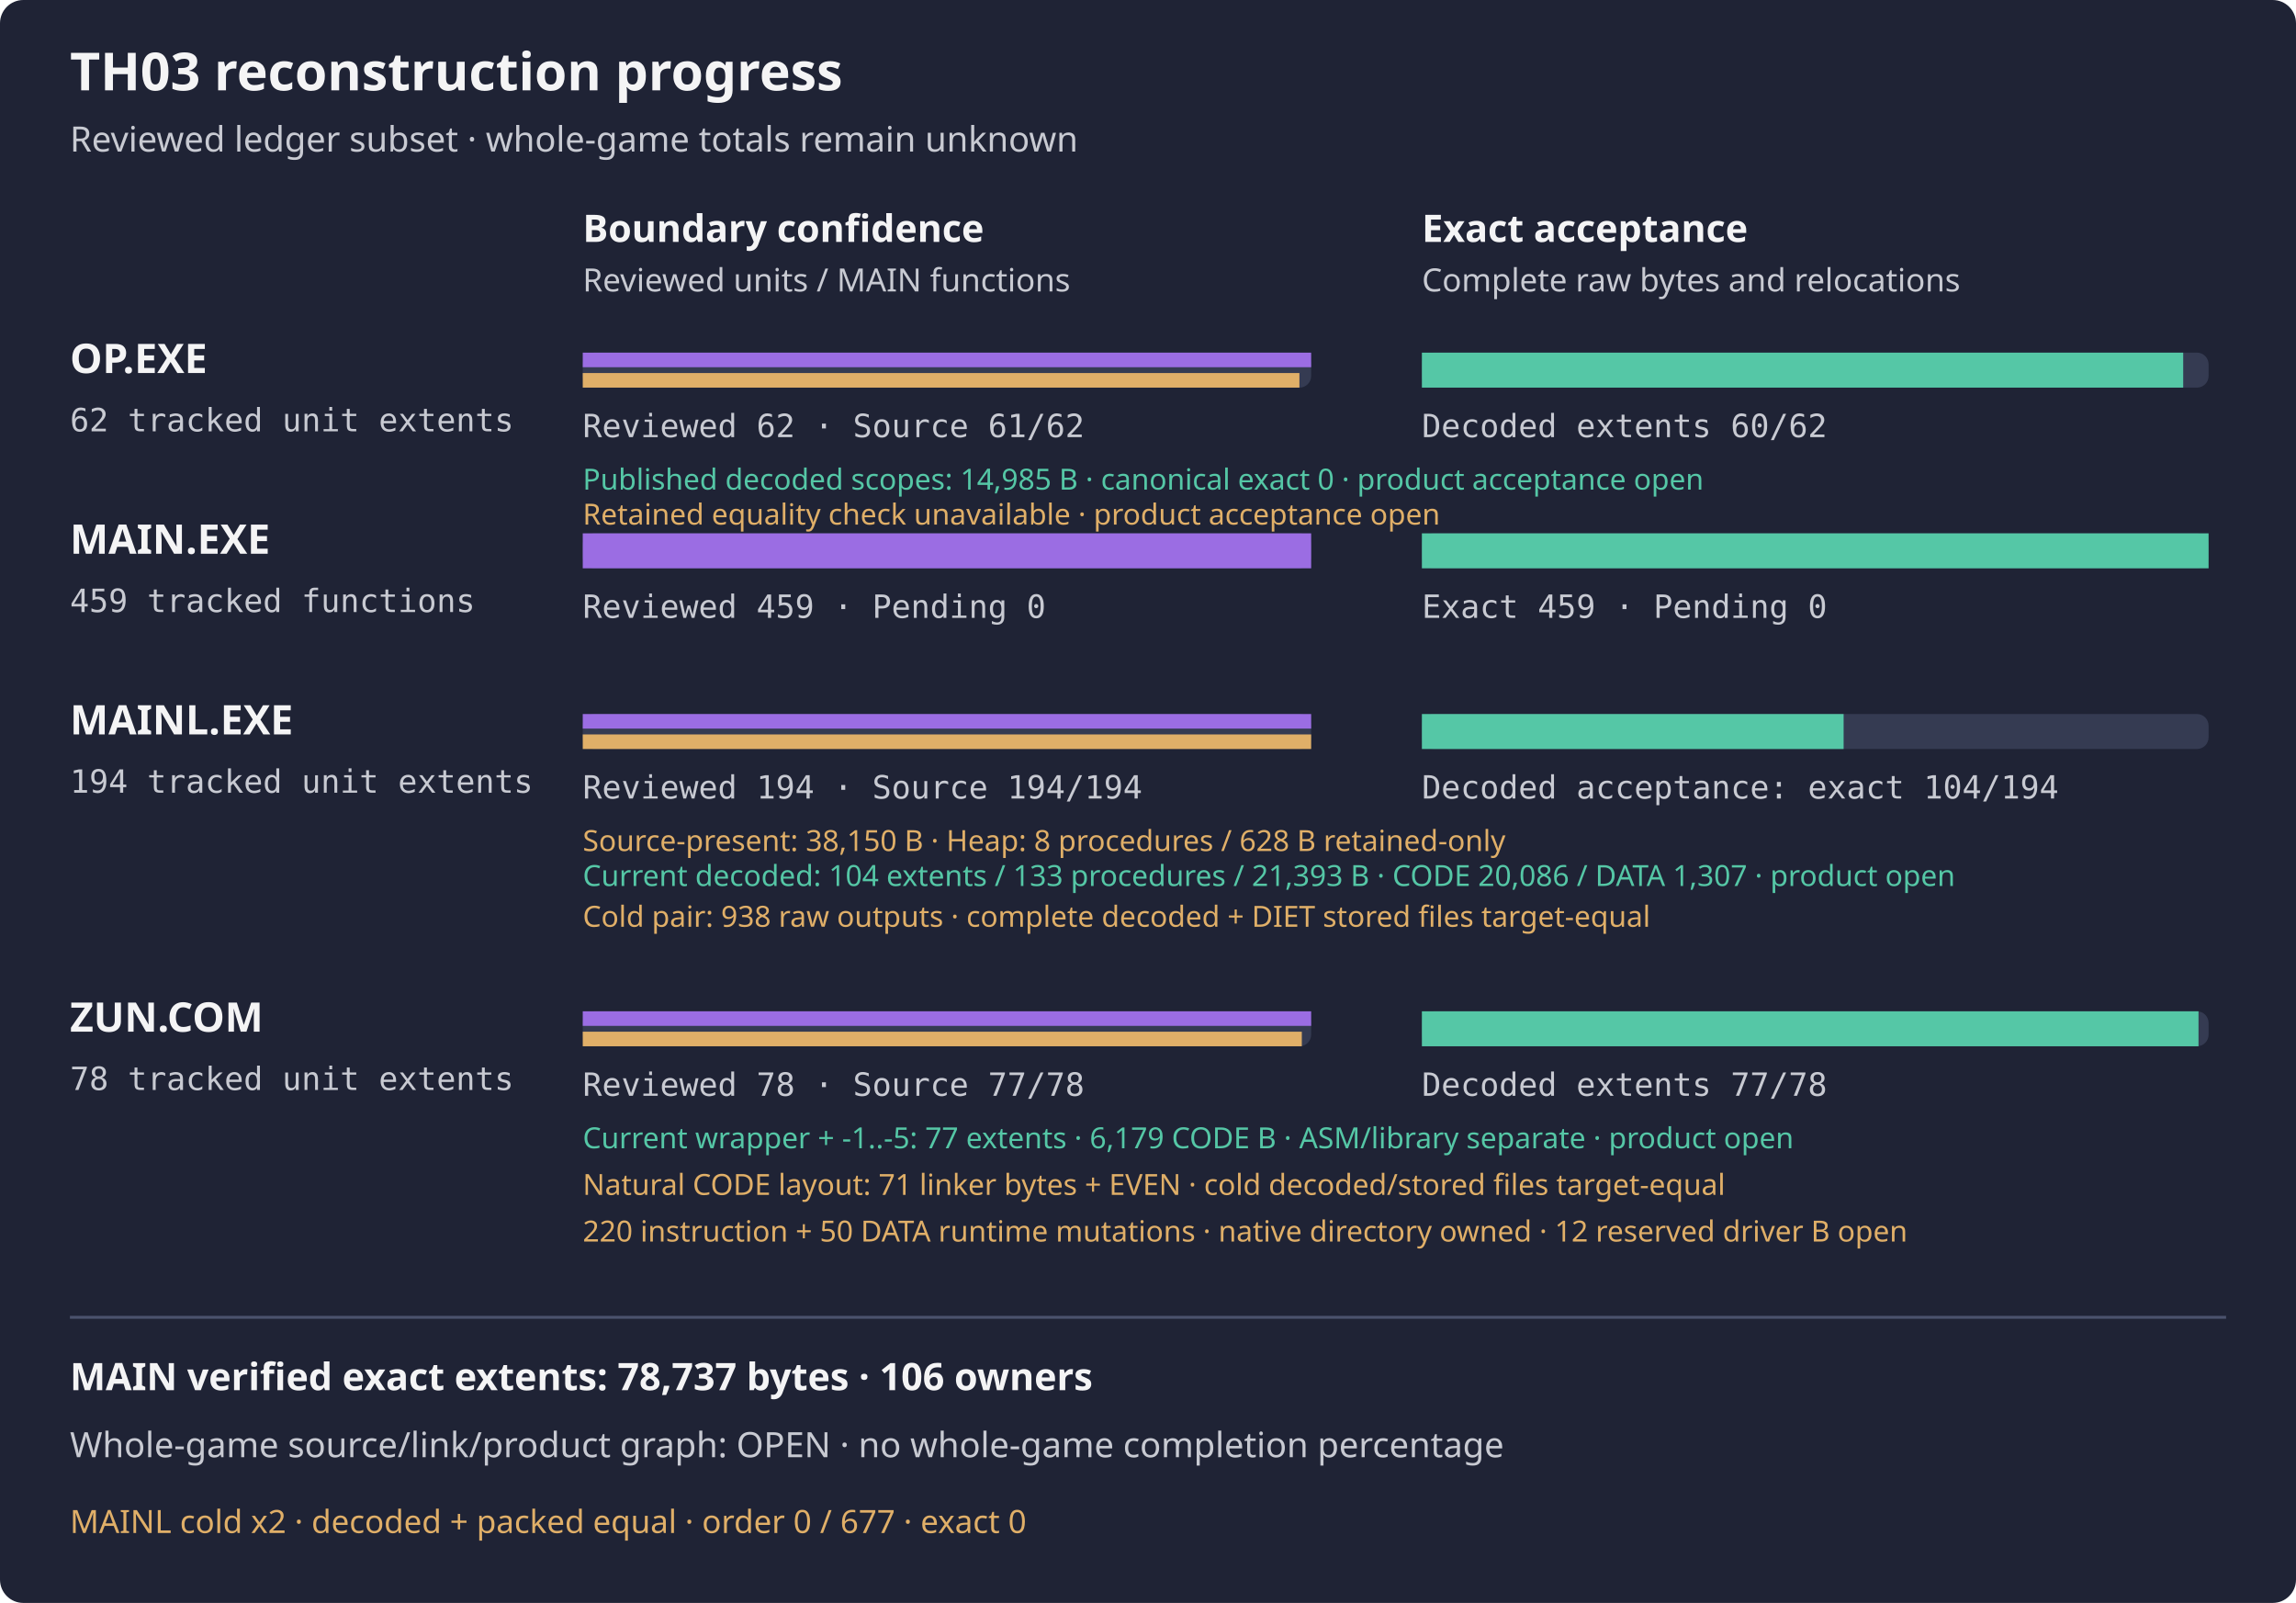
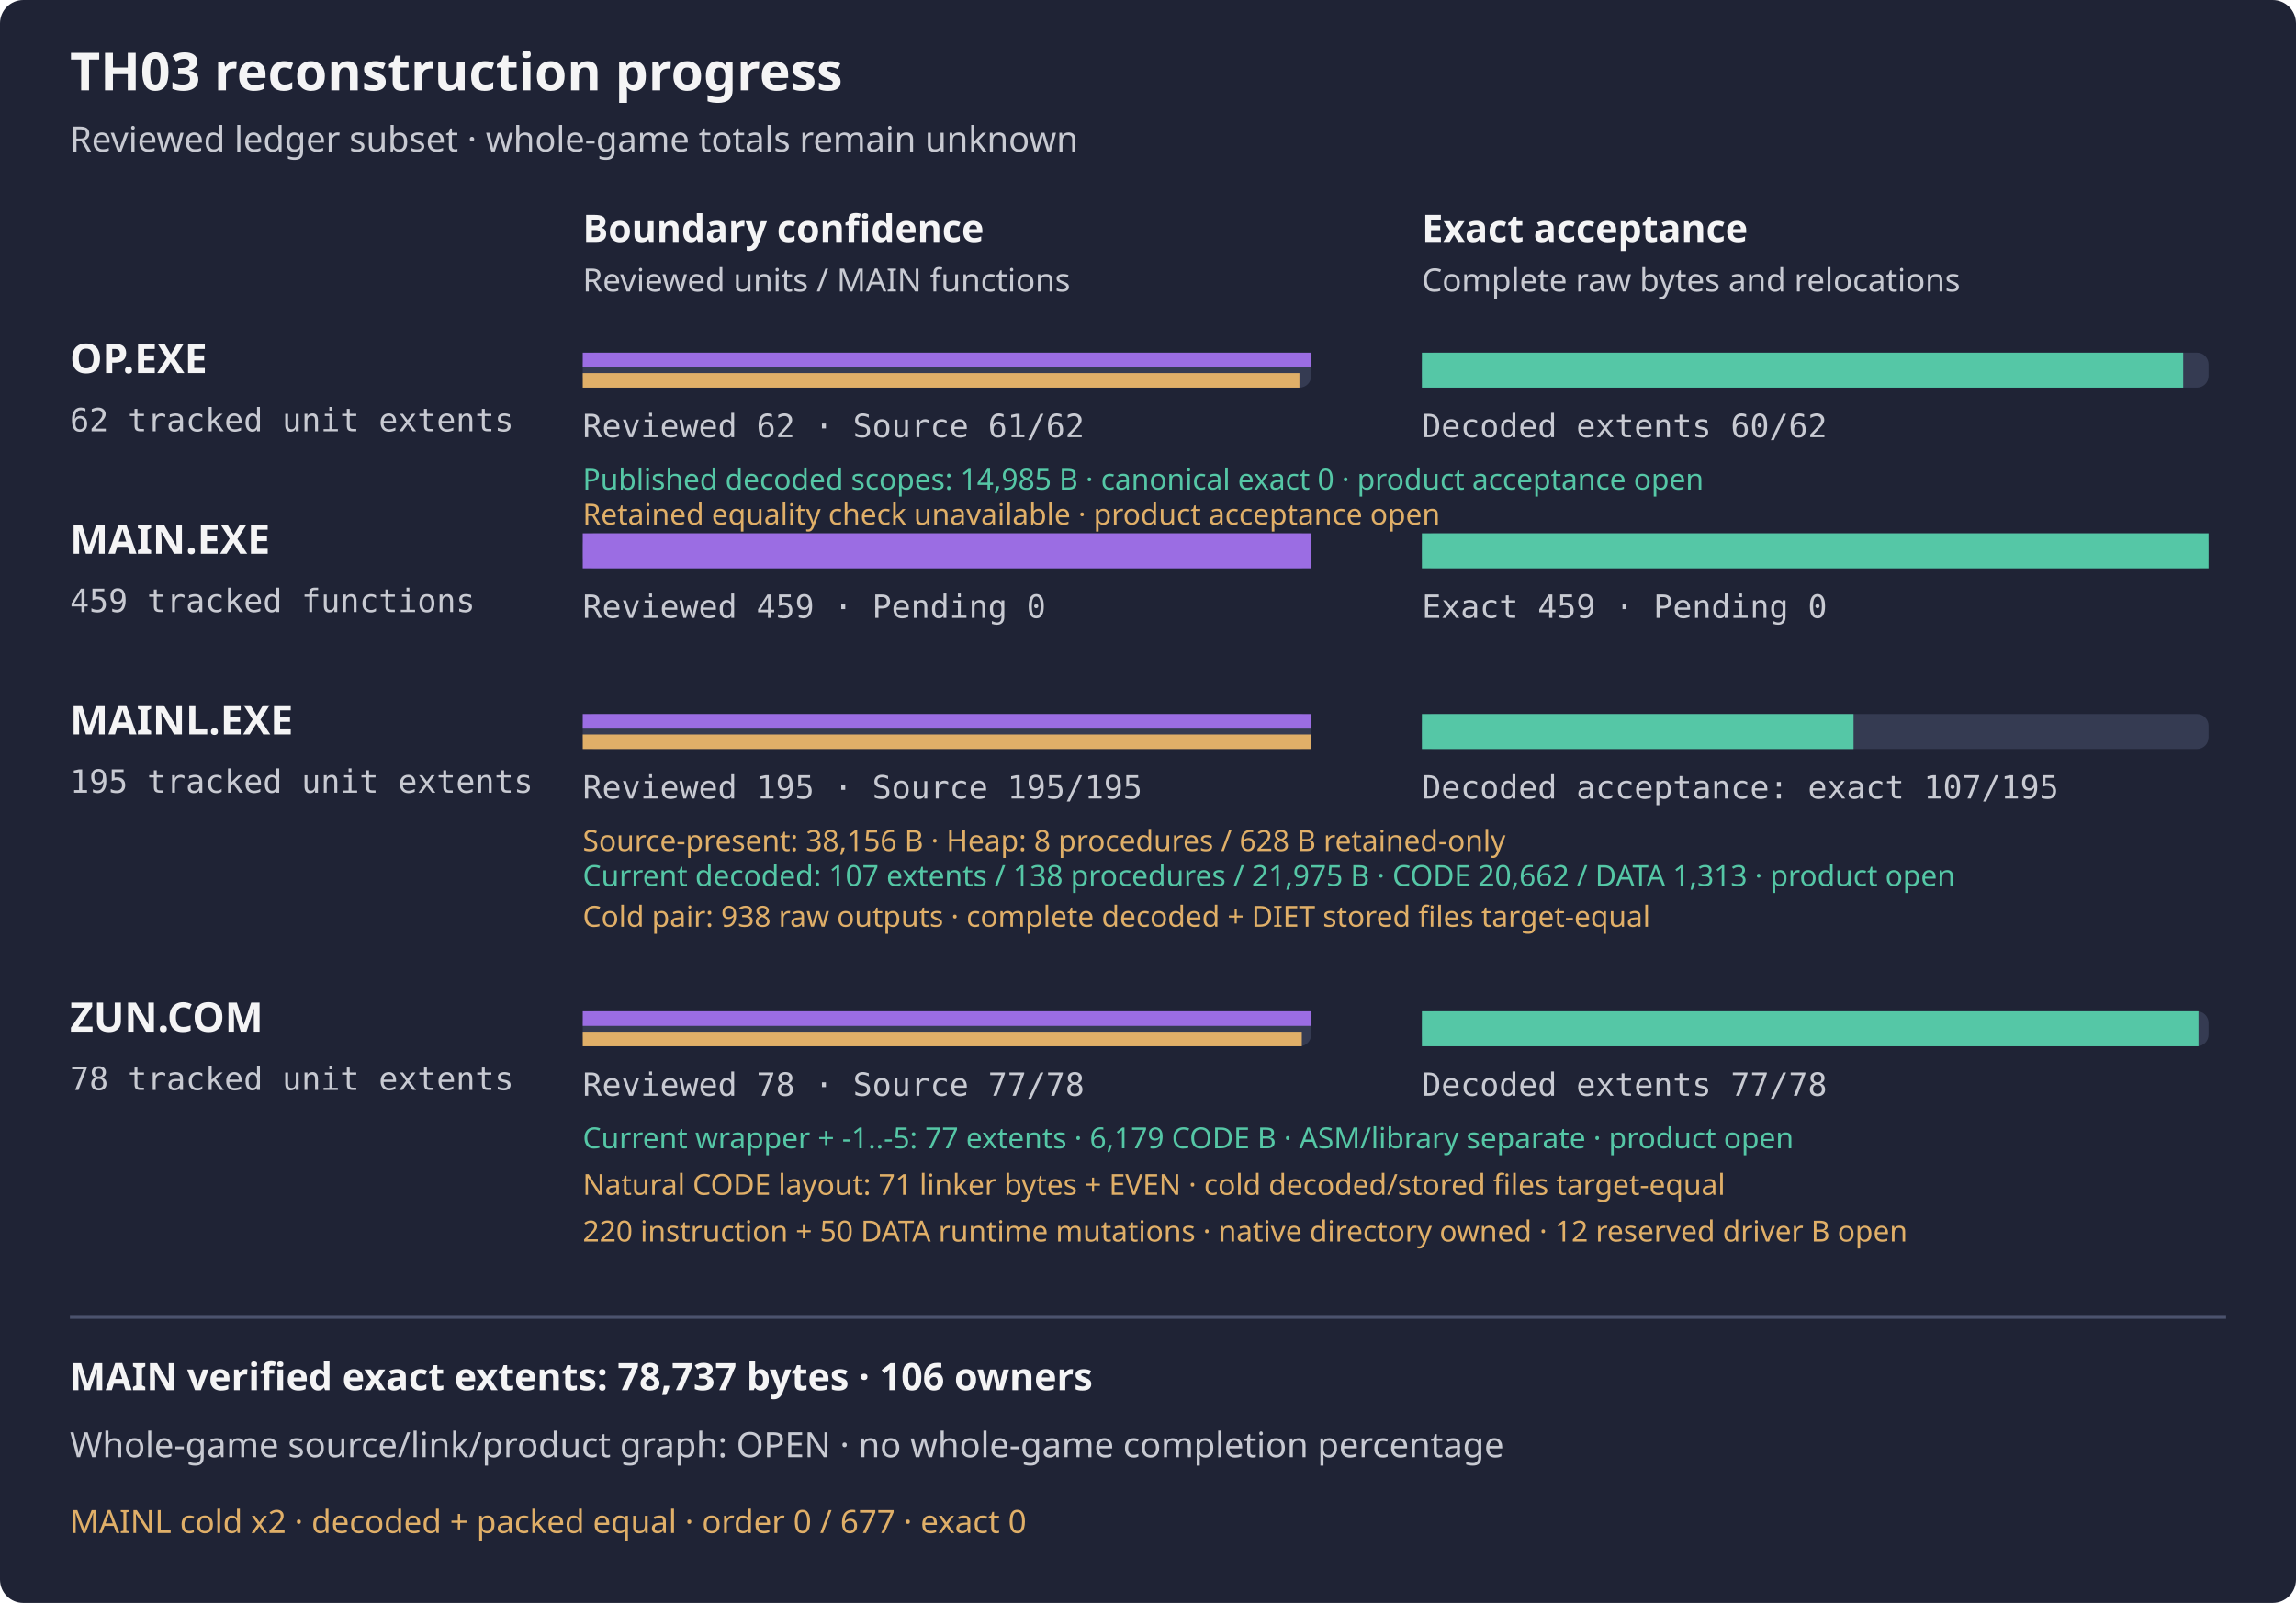
<svg xmlns="http://www.w3.org/2000/svg" width="788" height="550" viewBox="0 0 788 550" role="img" aria-label="TH03 reviewed subset reconstruction progress">
  <rect width="788" height="550" rx="8" fill="#1f2335" />
  <text x="24" y="31" fill="#f4f4f5" font-family="sans-serif" font-size="18" font-weight="600">TH03 reconstruction progress</text>
  <text x="24" y="52" fill="#c8cad2" font-family="sans-serif" font-size="12">Reviewed ledger subset · whole-game totals remain unknown</text>
  <text x="200" y="83" fill="#f4f4f5" font-family="sans-serif" font-size="13" font-weight="600">Boundary confidence</text>
  <text x="488" y="83" fill="#f4f4f5" font-family="sans-serif" font-size="13" font-weight="600">Exact acceptance</text>
  <text x="200" y="100" fill="#c8cad2" font-family="sans-serif" font-size="11">Reviewed units / MAIN functions</text>
  <text x="488" y="100" fill="#c8cad2" font-family="sans-serif" font-size="11">Complete raw bytes and relocations</text>
  <g aria-label="OP.EXE bars count tracked unit extents, not functions; source-present is not exact">
    <text x="24" y="128" fill="#f4f4f5" font-family="sans-serif" font-size="14" font-weight="600">OP.EXE</text>
    <text x="24" y="148" fill="#c8cad2" font-family="monospace" font-size="11">62 tracked unit extents</text>
    <rect x="200" y="121" width="250" height="12" rx="4" fill="#353b52" />
    <rect x="488" y="121" width="270" height="12" rx="4" fill="#353b52" />
    <rect x="200" y="121" width="250.00" height="5" fill="#9b6de3" />
    <rect x="200" y="128" width="245.97" height="5" fill="#e0af68" />
    <rect x="488" y="121" width="261.29" height="12" fill="#55c7a6" />
    <text x="200" y="150" fill="#c8cad2" font-family="monospace" font-size="11">Reviewed 62 · Source 61/62</text>
    <text x="488" y="150" fill="#c8cad2" font-family="monospace" font-size="11">Decoded extents 60/62</text>
  </g>
  <text x="200" y="168" fill="#55c7a6" font-family="sans-serif" font-size="10">Published decoded scopes: 14,985 B · canonical exact 0 · product acceptance open</text>
  <text x="200" y="180" fill="#e0af68" font-family="sans-serif" font-size="10">Retained equality check unavailable · product acceptance open</text>
  <text x="24" y="190" fill="#f4f4f5" font-family="sans-serif" font-size="14" font-weight="600">MAIN.EXE</text>
  <text x="24" y="210" fill="#c8cad2" font-family="monospace" font-size="11">459 tracked functions</text>
  <rect x="200" y="183" width="250" height="12" rx="4" fill="#353b52" />
  <rect x="488" y="183" width="270" height="12" rx="4" fill="#353b52" />
  <rect x="200" y="183" width="250.00" height="12" fill="#9b6de3" />
  <rect x="488" y="183" width="270.00" height="12" fill="#55c7a6" />
  <text x="200" y="212" fill="#c8cad2" font-family="monospace" font-size="11">Reviewed 459 · Pending 0</text>
  <text x="488" y="212" fill="#c8cad2" font-family="monospace" font-size="11">Exact 459 · Pending 0</text>
  <g aria-label="MAINL bars count tracked unit extents, not functions; source-present is not exact">
    <text x="24" y="252" fill="#f4f4f5" font-family="sans-serif" font-size="14" font-weight="600">MAINL.EXE</text>
-     <text x="24" y="272" fill="#c8cad2" font-family="monospace" font-size="11">194 tracked unit extents</text>
+     <text x="24" y="272" fill="#c8cad2" font-family="monospace" font-size="11">195 tracked unit extents</text>
    <rect x="200" y="245" width="250" height="12" rx="4" fill="#353b52" />
    <rect x="488" y="245" width="270" height="12" rx="4" fill="#353b52" />
    <rect x="200" y="245" width="250.00" height="5" fill="#9b6de3" />
    <rect x="200" y="252" width="250.00" height="5" fill="#e0af68" />
-     <rect x="488" y="245" width="144.74" height="12" fill="#55c7a6" />
-     <text x="200" y="274" fill="#c8cad2" font-family="monospace" font-size="11">Reviewed 194 · Source 194/194</text>
-     <text x="488" y="274" fill="#c8cad2" font-family="monospace" font-size="11">Decoded acceptance: exact 104/194</text>
-     <text x="200" y="292" fill="#e0af68" font-family="sans-serif" font-size="10">Source-present: 38,150 B · Heap: 8 procedures / 628 B retained-only</text>
+     <rect x="488" y="245" width="148.15" height="12" fill="#55c7a6" />
+     <text x="200" y="274" fill="#c8cad2" font-family="monospace" font-size="11">Reviewed 195 · Source 195/195</text>
+     <text x="488" y="274" fill="#c8cad2" font-family="monospace" font-size="11">Decoded acceptance: exact 107/195</text>
+     <text x="200" y="292" fill="#e0af68" font-family="sans-serif" font-size="10">Source-present: 38,156 B · Heap: 8 procedures / 628 B retained-only</text>
  </g>
-   <text x="200" y="304" fill="#55c7a6" font-family="sans-serif" font-size="10">Current decoded: 104 extents / 133 procedures / 21,393 B · CODE 20,086 / DATA 1,307 · product open</text>
+   <text x="200" y="304" fill="#55c7a6" font-family="sans-serif" font-size="10">Current decoded: 107 extents / 138 procedures / 21,975 B · CODE 20,662 / DATA 1,313 · product open</text>
  <text x="200" y="318" fill="#e0af68" font-family="sans-serif" font-size="10">Cold pair: 938 raw outputs · complete decoded + DIET stored files target-equal</text>
  <g aria-label="ZUN.COM bars count tracked unit extents, not functions; source-present is not exact">
    <text x="24" y="354" fill="#f4f4f5" font-family="sans-serif" font-size="14" font-weight="600">ZUN.COM</text>
    <text x="24" y="374" fill="#c8cad2" font-family="monospace" font-size="11">78 tracked unit extents</text>
    <rect x="200" y="347" width="250" height="12" rx="4" fill="#353b52" />
    <rect x="488" y="347" width="270" height="12" rx="4" fill="#353b52" />
    <rect x="200" y="347" width="250.00" height="5" fill="#9b6de3" />
    <rect x="200" y="354" width="246.79" height="5" fill="#e0af68" />
    <rect x="488" y="347" width="266.54" height="12" fill="#55c7a6" />
    <text x="200" y="376" fill="#c8cad2" font-family="monospace" font-size="11">Reviewed 78 · Source 77/78</text>
    <text x="488" y="376" fill="#c8cad2" font-family="monospace" font-size="11">Decoded extents 77/78</text>
  </g>
  <text x="200" y="394" fill="#55c7a6" font-family="sans-serif" font-size="10">Current wrapper + -1..-5: 77 extents · 6,179 CODE B · ASM/library separate · product open</text>
  <text x="200" y="410" fill="#e0af68" font-family="sans-serif" font-size="10">Natural CODE layout: 71 linker bytes + EVEN · cold decoded/stored files target-equal</text>
  <text x="200" y="426" fill="#e0af68" font-family="sans-serif" font-size="10">220 instruction + 50 DATA runtime mutations · native directory owned · 12 reserved driver B open</text>
  <path d="M24 452 H764" stroke="#4b526d" />
  <text x="24" y="477" fill="#f4f4f5" font-family="sans-serif" font-size="13" font-weight="600">MAIN verified exact extents: 78,737 bytes · 106 owners</text>
  <text x="24" y="500" fill="#c8cad2" font-family="sans-serif" font-size="12">Whole-game source/link/product graph: OPEN · no whole-game completion percentage</text>
  <text x="24" y="526" fill="#e0af68" font-family="sans-serif" font-size="11">MAINL cold x2 · decoded + packed equal · order 0 / 677 · exact 0</text>
</svg>
